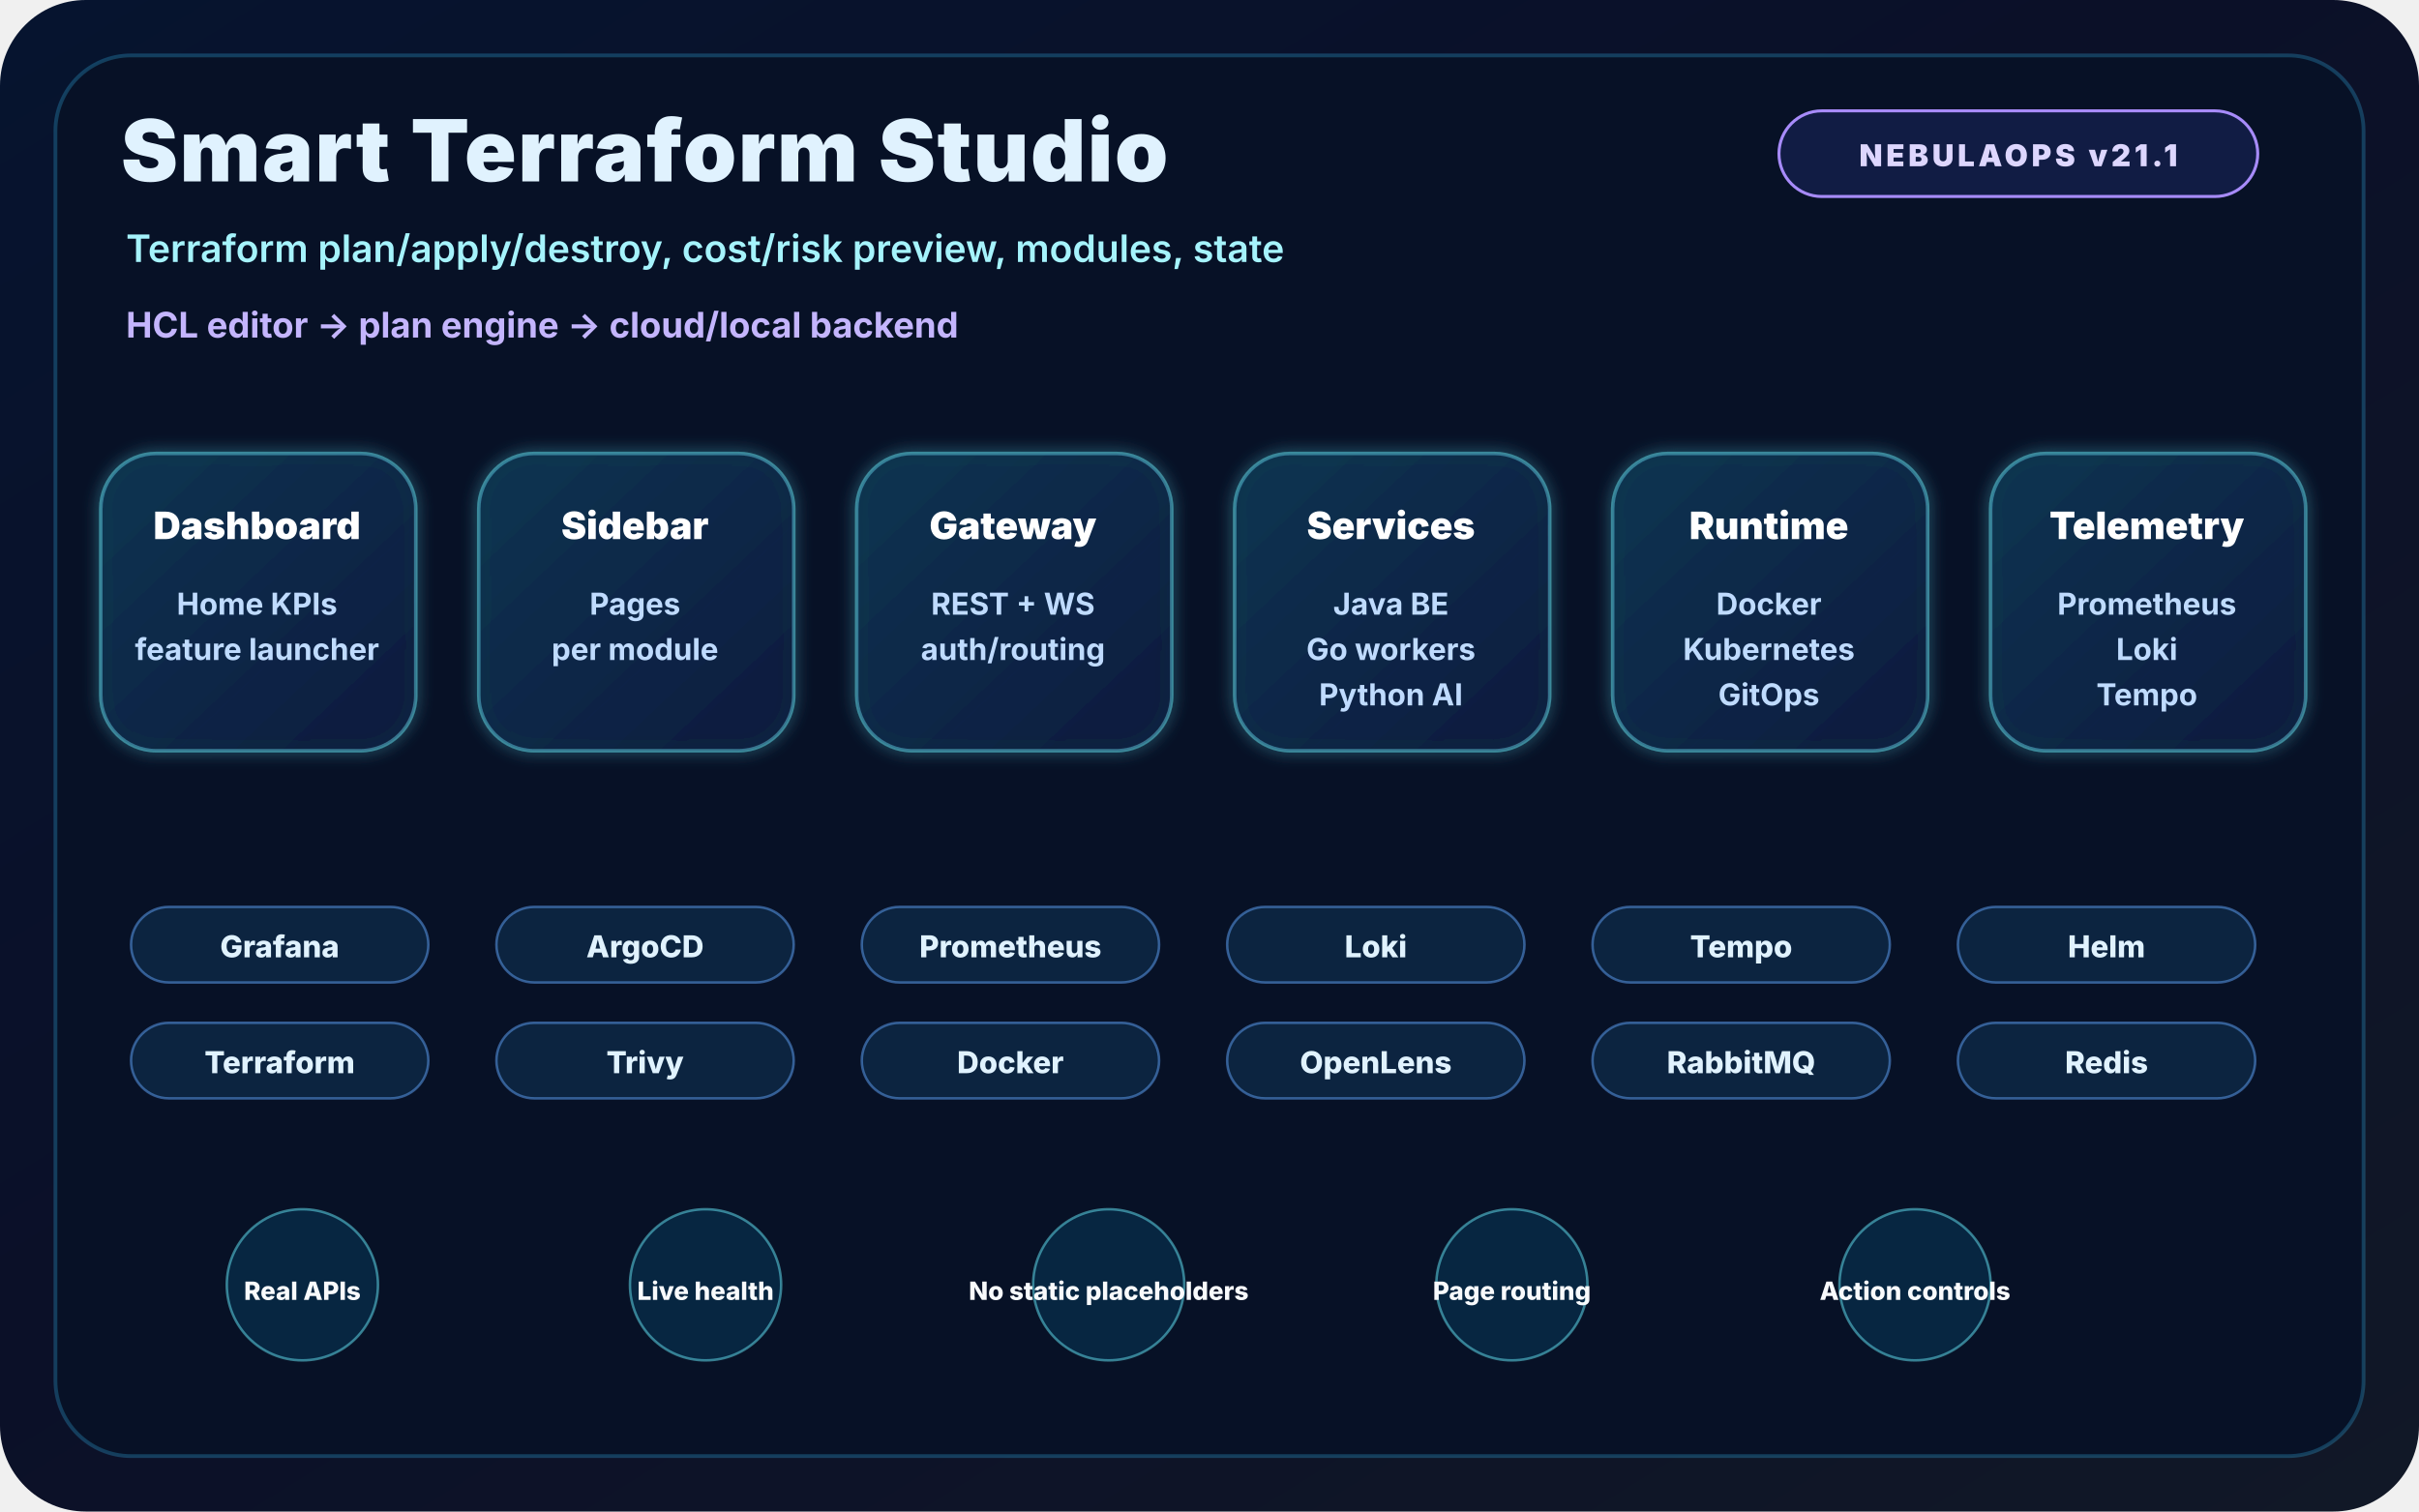
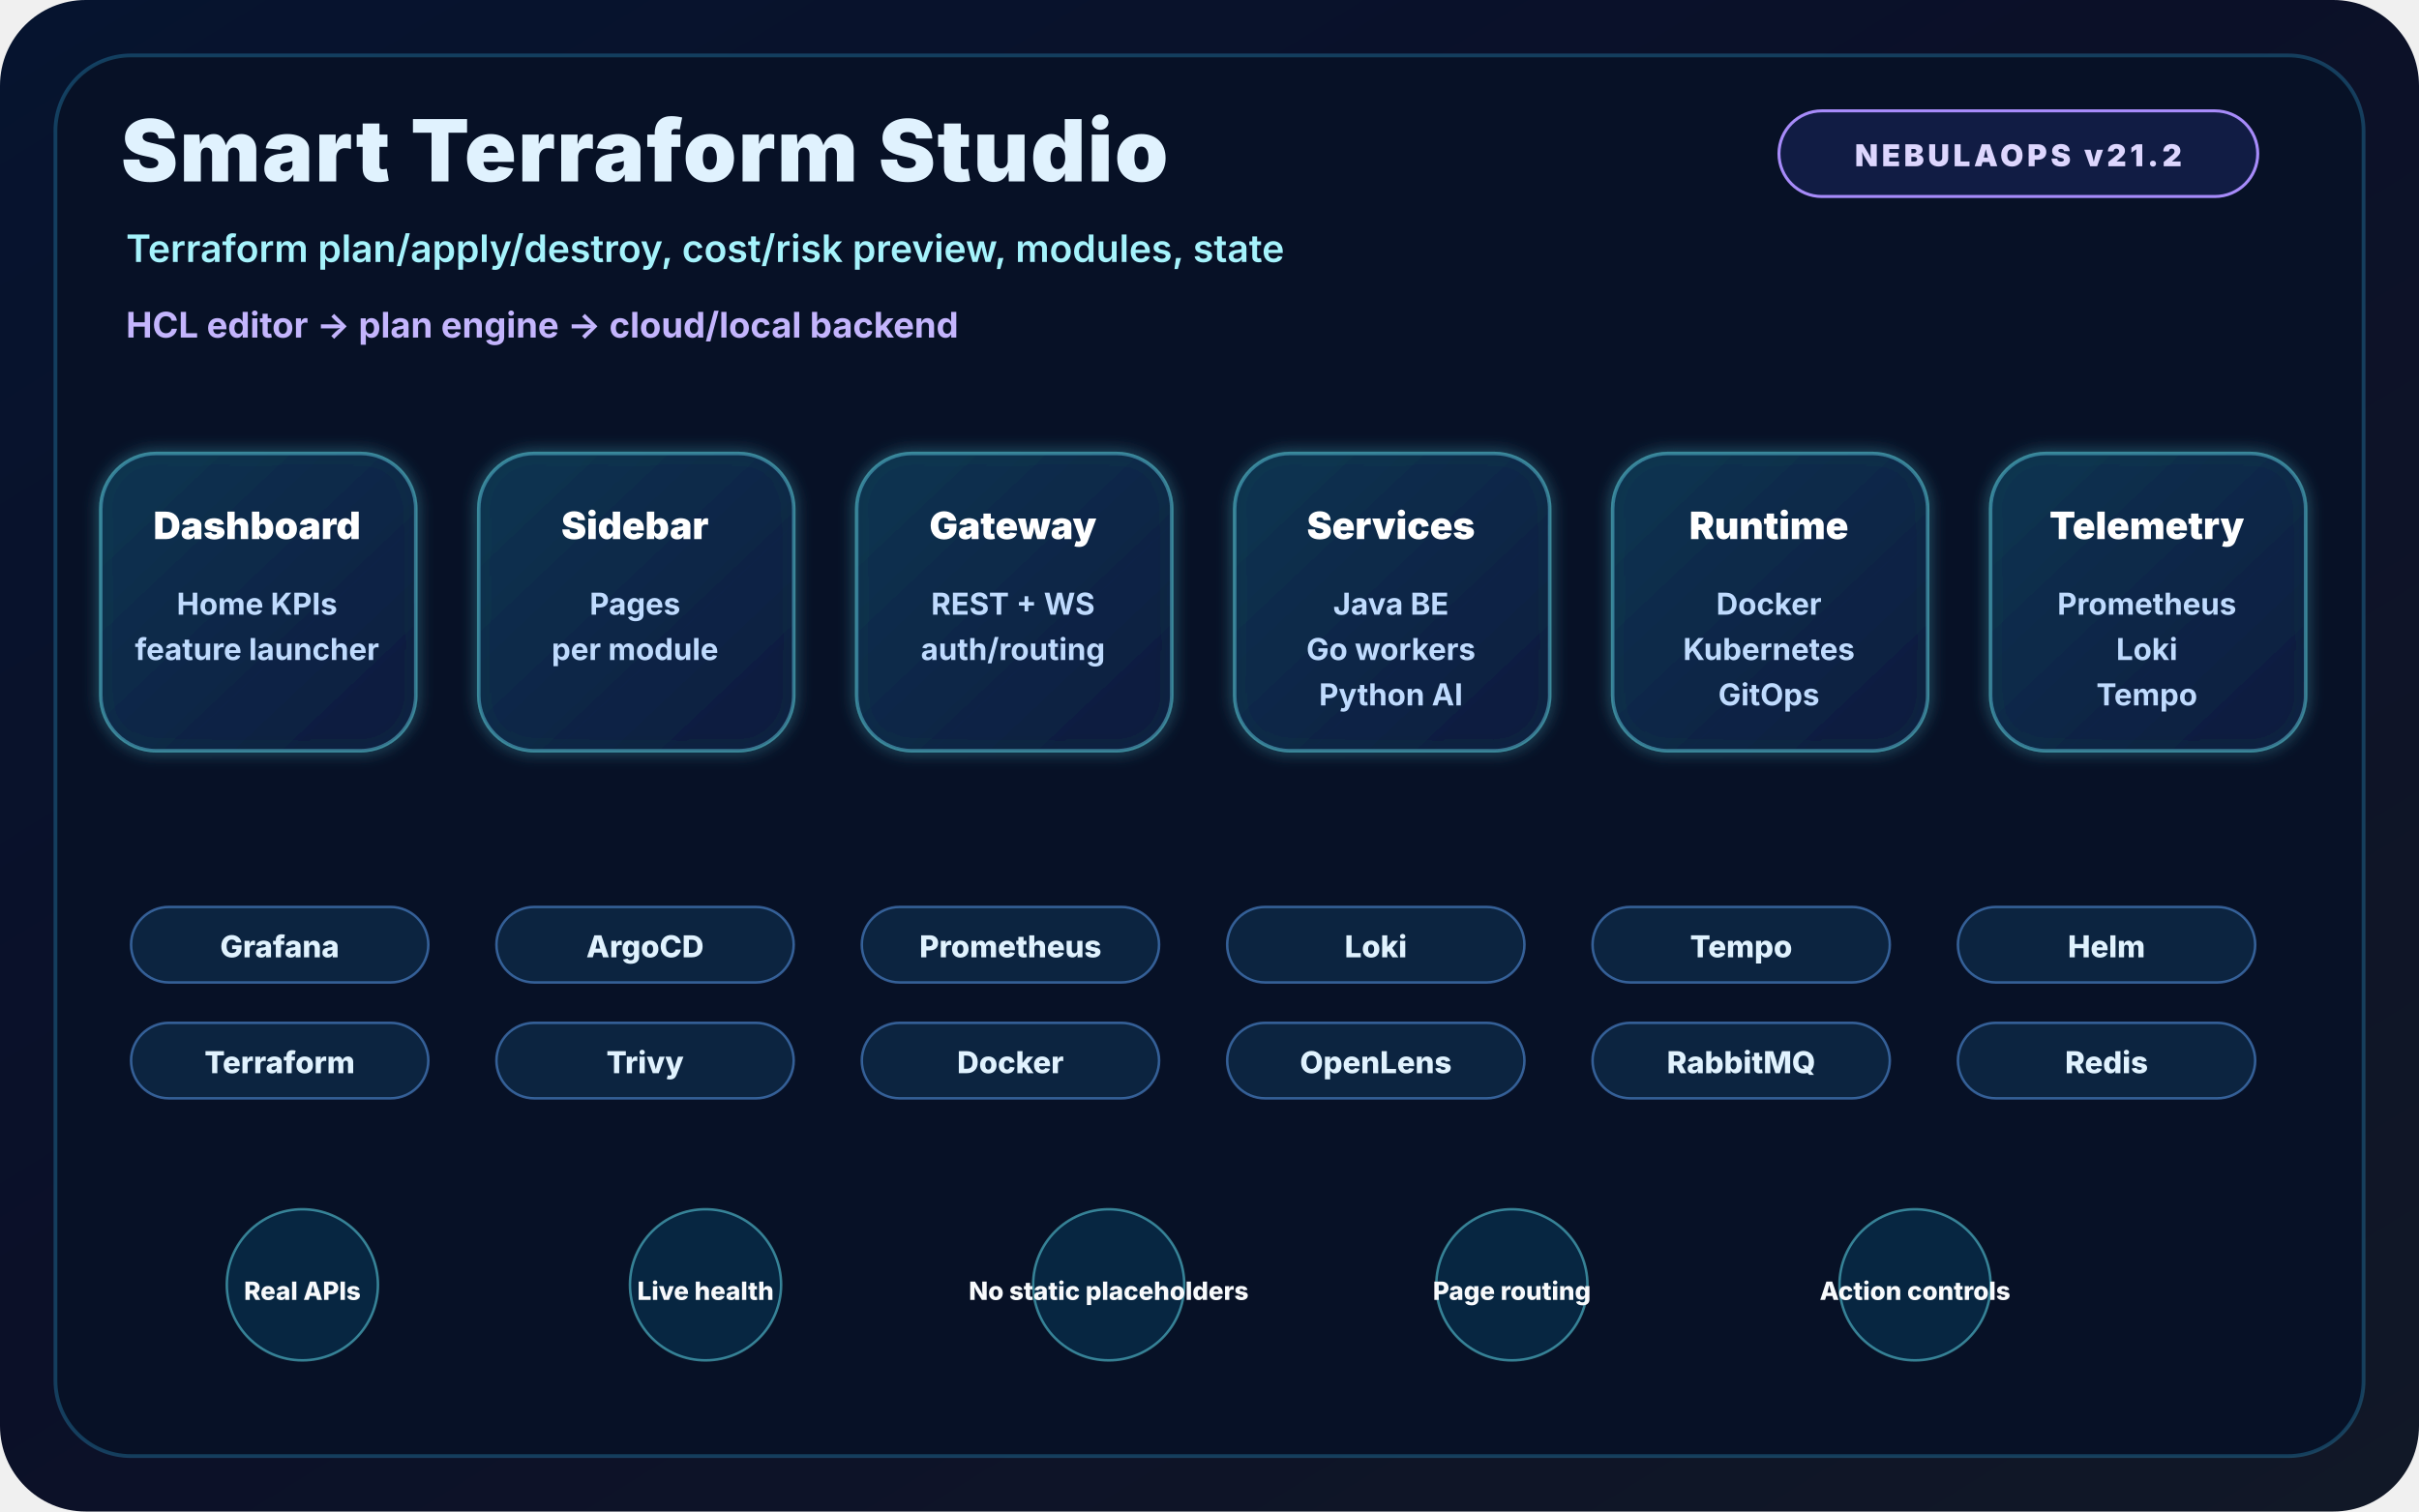
- <svg xmlns="http://www.w3.org/2000/svg" viewBox="0 0 960 600" role="img" aria-label="NebulaOps v21.1 Smart Terraform Studio">
+ <svg xmlns="http://www.w3.org/2000/svg" viewBox="0 0 960 600" role="img" aria-label="NebulaOps v21.2 Smart Terraform Studio">
  <defs>
    <linearGradient id="bg" x1="0" y1="0" x2="1" y2="1">
      <stop offset="0" stop-color="#06142f" />
      <stop offset=".45" stop-color="#0b1028" />
      <stop offset="1" stop-color="#111827" />
    </linearGradient>
    <linearGradient id="card" x1="0" y1="0" x2="1" y2="1">
      <stop offset="0" stop-color="#0f3552" stop-opacity=".96" />
      <stop offset="1" stop-color="#111a3d" stop-opacity=".92" />
    </linearGradient>
    <linearGradient id="accent" x1="0" y1="0" x2="1" y2="0">
      <stop offset="0" stop-color="#38bdf8" />
      <stop offset=".5" stop-color="#8b5cf6" />
      <stop offset="1" stop-color="#22d3ee" />
    </linearGradient>
    <filter id="glow">
      <feGaussianBlur stdDeviation="3" result="b" />
      <feMerge>
        <feMergeNode in="b" />
        <feMergeNode in="SourceGraphic" />
      </feMerge>
    </filter>
    <style>
            .bg{fill:url(#bg)} .panel{fill:#071126;stroke:#38bdf8;stroke-opacity:.26;stroke-width:1.5}
            .node rect{fill:url(#card);stroke:#67e8f9;stroke-opacity:.42;stroke-width:1.4;filter:url(#glow)}
            .link{fill:none;stroke:url(#accent);stroke-width:4;stroke-linecap:round;stroke-dasharray:9 9;opacity:.8}
            .title{font:900 34px Inter,Arial,sans-serif;fill:#e0f2fe;letter-spacing:.02em}
            .sub{font:600 15px Inter,Arial,sans-serif;fill:#a5f3fc} .flow{font:700 14px
            Inter,Arial,sans-serif;fill:#c4b5fd}
            .h{font:900 15px Inter,Arial,sans-serif;fill:#fff} .b{font:700 12px Inter,Arial,sans-serif;fill:#bfdbfe}
            .chip{fill:#0c2440;stroke:#60a5fa;stroke-opacity:.5} .chipText{font:800 12px
            Inter,Arial,sans-serif;fill:#e0f2fe}
            .pulse{fill:#0ea5e9;fill-opacity:.14;stroke:#67e8f9;stroke-opacity:.5} .small{font:800 10px
            Inter,Arial,sans-serif;fill:#f8fafc}
            .badge{fill:#111c44;stroke:#a78bfa;stroke-width:1.2} .badgeText{font:900 12px
            Inter,Arial,sans-serif;fill:#ddd6fe;letter-spacing:.12em}
        </style>
  </defs>
  <rect class="bg" width="960" height="600" rx="34" />
  <rect class="panel" x="22" y="22" width="916" height="556" rx="30" />
  <rect class="badge" x="706" y="44" width="190" height="34" rx="17" />
-   <text class="badgeText" x="801" y="66" text-anchor="middle">NEBULAOPS v21.1</text>
+   <text class="badgeText" x="801" y="66" text-anchor="middle">NEBULAOPS v21.2</text>
  <text class="title" x="48" y="72">Smart Terraform Studio</text>
  <text class="sub" x="50" y="104">Terraform plan/apply/destroy, cost/risk preview, modules, state</text>
  <text class="flow" x="50" y="134">HCL editor → plan engine → cloud/local backend</text>
  <g class="node" transform="translate(40,180)">
    <rect width="125" height="118" rx="22" />
    <text class="h" x="62" y="34" text-anchor="middle">Dashboard</text>
    <text class="b" x="62" y="64" text-anchor="middle" dy="0">Home KPIs</text>
    <text class="b" x="62" y="64" text-anchor="middle" dy="18">feature launcher</text>
  </g>
  <path class="link" d="M165 239 C 185 239 170 239 190 239" />
  <g class="node" transform="translate(190,180)">
    <rect width="125" height="118" rx="22" />
    <text class="h" x="62" y="34" text-anchor="middle">Sidebar</text>
    <text class="b" x="62" y="64" text-anchor="middle" dy="0">Pages</text>
    <text class="b" x="62" y="64" text-anchor="middle" dy="18">per module</text>
  </g>
  <path class="link" d="M315 239 C 335 239 320 239 340 239" />
  <g class="node" transform="translate(340,180)">
    <rect width="125" height="118" rx="22" />
    <text class="h" x="62" y="34" text-anchor="middle">Gateway</text>
    <text class="b" x="62" y="64" text-anchor="middle" dy="0">REST + WS</text>
    <text class="b" x="62" y="64" text-anchor="middle" dy="18">auth/routing</text>
  </g>
  <path class="link" d="M465 239 C 485 239 470 239 490 239" />
  <g class="node" transform="translate(490,180)">
    <rect width="125" height="118" rx="22" />
    <text class="h" x="62" y="34" text-anchor="middle">Services</text>
    <text class="b" x="62" y="64" text-anchor="middle" dy="0">Java BE</text>
    <text class="b" x="62" y="64" text-anchor="middle" dy="18">Go workers</text>
    <text class="b" x="62" y="64" text-anchor="middle" dy="36">Python AI</text>
  </g>
  <path class="link" d="M615 239 C 635 239 620 239 640 239" />
  <g class="node" transform="translate(640,180)">
    <rect width="125" height="118" rx="22" />
    <text class="h" x="62" y="34" text-anchor="middle">Runtime</text>
    <text class="b" x="62" y="64" text-anchor="middle" dy="0">Docker</text>
    <text class="b" x="62" y="64" text-anchor="middle" dy="18">Kubernetes</text>
    <text class="b" x="62" y="64" text-anchor="middle" dy="36">GitOps</text>
  </g>
  <path class="link" d="M765 239 C 785 239 770 239 790 239" />
  <g class="node" transform="translate(790,180)">
    <rect width="125" height="118" rx="22" />
    <text class="h" x="62" y="34" text-anchor="middle">Telemetry</text>
    <text class="b" x="62" y="64" text-anchor="middle" dy="0">Prometheus</text>
    <text class="b" x="62" y="64" text-anchor="middle" dy="18">Loki</text>
    <text class="b" x="62" y="64" text-anchor="middle" dy="36">Tempo</text>
  </g>
  <rect class="chip" x="52" y="360" width="118" height="30" rx="15" />
  <text class="chipText" x="111" y="380" dy="0" text-anchor="middle">Grafana</text>
  <rect class="chip" x="197" y="360" width="118" height="30" rx="15" />
  <text class="chipText" x="256" y="380" dy="0" text-anchor="middle">ArgoCD</text>
  <rect class="chip" x="342" y="360" width="118" height="30" rx="15" />
  <text class="chipText" x="401" y="380" dy="0" text-anchor="middle">Prometheus</text>
  <rect class="chip" x="487" y="360" width="118" height="30" rx="15" />
  <text class="chipText" x="546" y="380" dy="0" text-anchor="middle">Loki</text>
  <rect class="chip" x="632" y="360" width="118" height="30" rx="15" />
  <text class="chipText" x="691" y="380" dy="0" text-anchor="middle">Tempo</text>
  <rect class="chip" x="777" y="360" width="118" height="30" rx="15" />
  <text class="chipText" x="836" y="380" dy="0" text-anchor="middle">Helm</text>
  <rect class="chip" x="52" y="406" width="118" height="30" rx="15" />
  <text class="chipText" x="111" y="380" dy="46" text-anchor="middle">Terraform</text>
  <rect class="chip" x="197" y="406" width="118" height="30" rx="15" />
  <text class="chipText" x="256" y="380" dy="46" text-anchor="middle">Trivy</text>
  <rect class="chip" x="342" y="406" width="118" height="30" rx="15" />
  <text class="chipText" x="401" y="380" dy="46" text-anchor="middle">Docker</text>
  <rect class="chip" x="487" y="406" width="118" height="30" rx="15" />
  <text class="chipText" x="546" y="380" dy="46" text-anchor="middle">OpenLens</text>
  <rect class="chip" x="632" y="406" width="118" height="30" rx="15" />
  <text class="chipText" x="691" y="380" dy="46" text-anchor="middle">RabbitMQ</text>
  <rect class="chip" x="777" y="406" width="118" height="30" rx="15" />
  <text class="chipText" x="836" y="380" dy="46" text-anchor="middle">Redis</text>
  <circle class="pulse" cx="120" cy="510" r="30" />
  <text class="small" x="120" y="516" text-anchor="middle">Real APIs</text>
  <circle class="pulse" cx="280" cy="510" r="30" />
  <text class="small" x="280" y="516" text-anchor="middle">Live health</text>
  <circle class="pulse" cx="440" cy="510" r="30" />
  <text class="small" x="440" y="516" text-anchor="middle">No static placeholders</text>
  <circle class="pulse" cx="600" cy="510" r="30" />
  <text class="small" x="600" y="516" text-anchor="middle">Page routing</text>
  <circle class="pulse" cx="760" cy="510" r="30" />
  <text class="small" x="760" y="516" text-anchor="middle">Action controls</text>
</svg>
